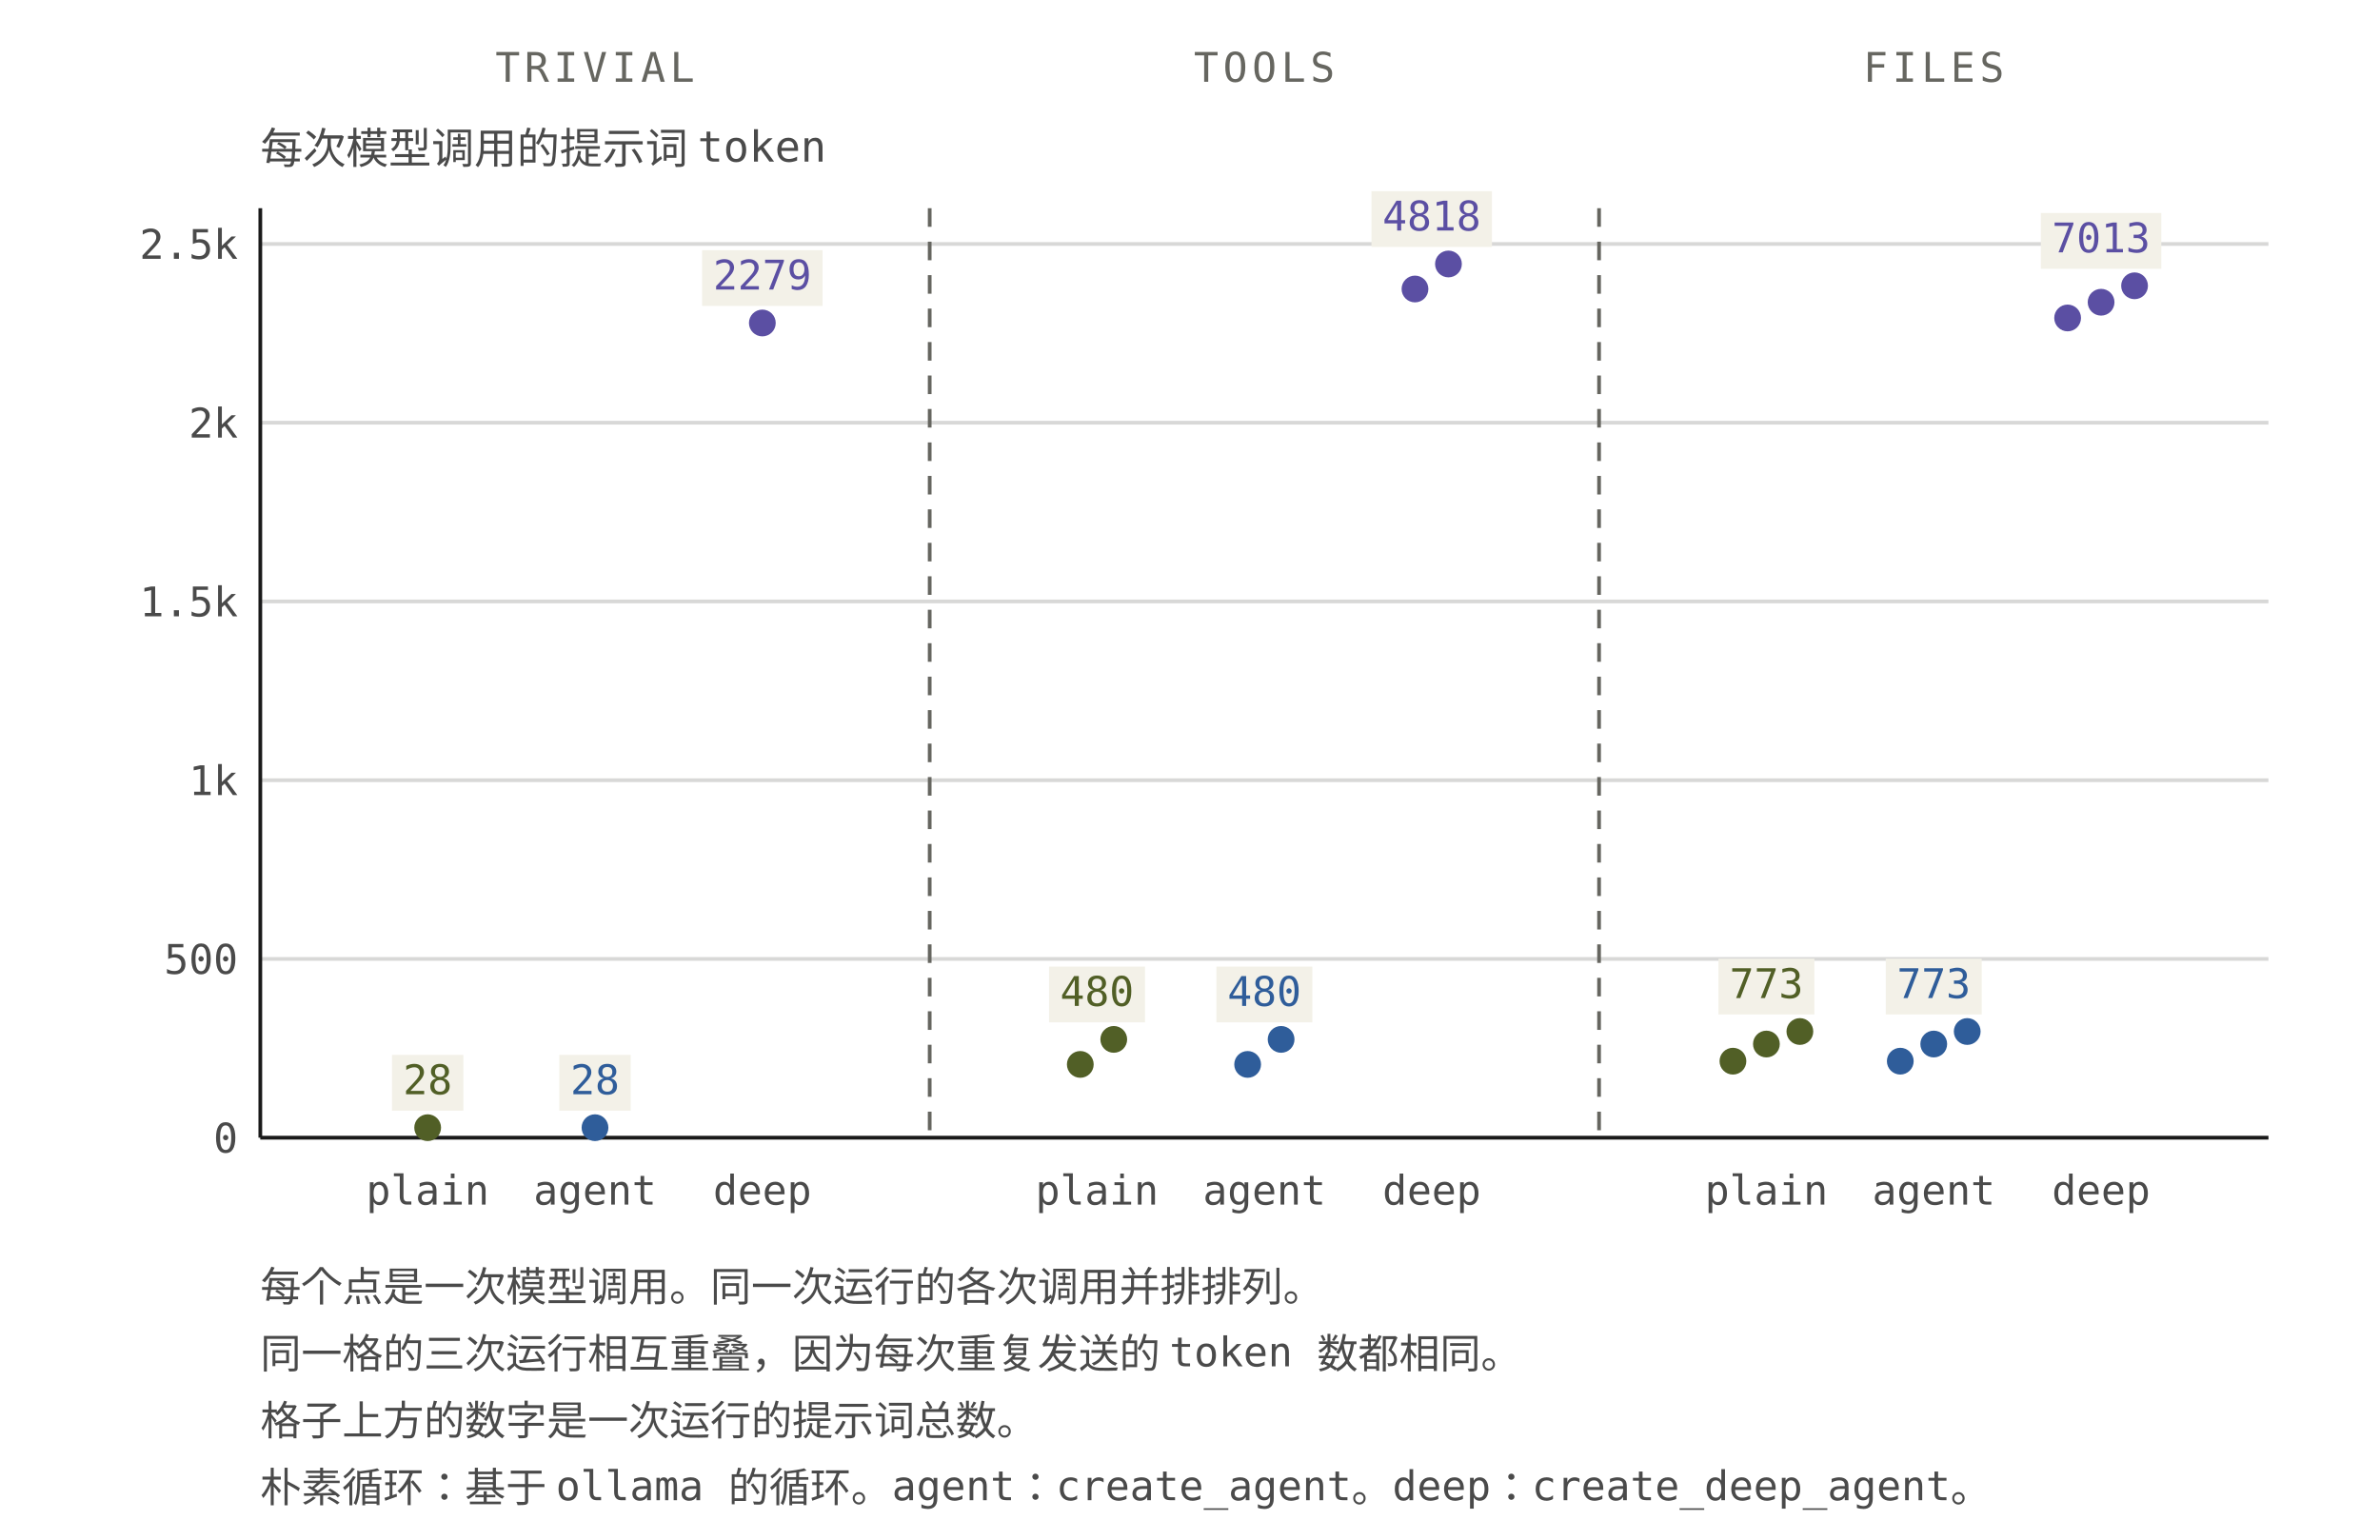
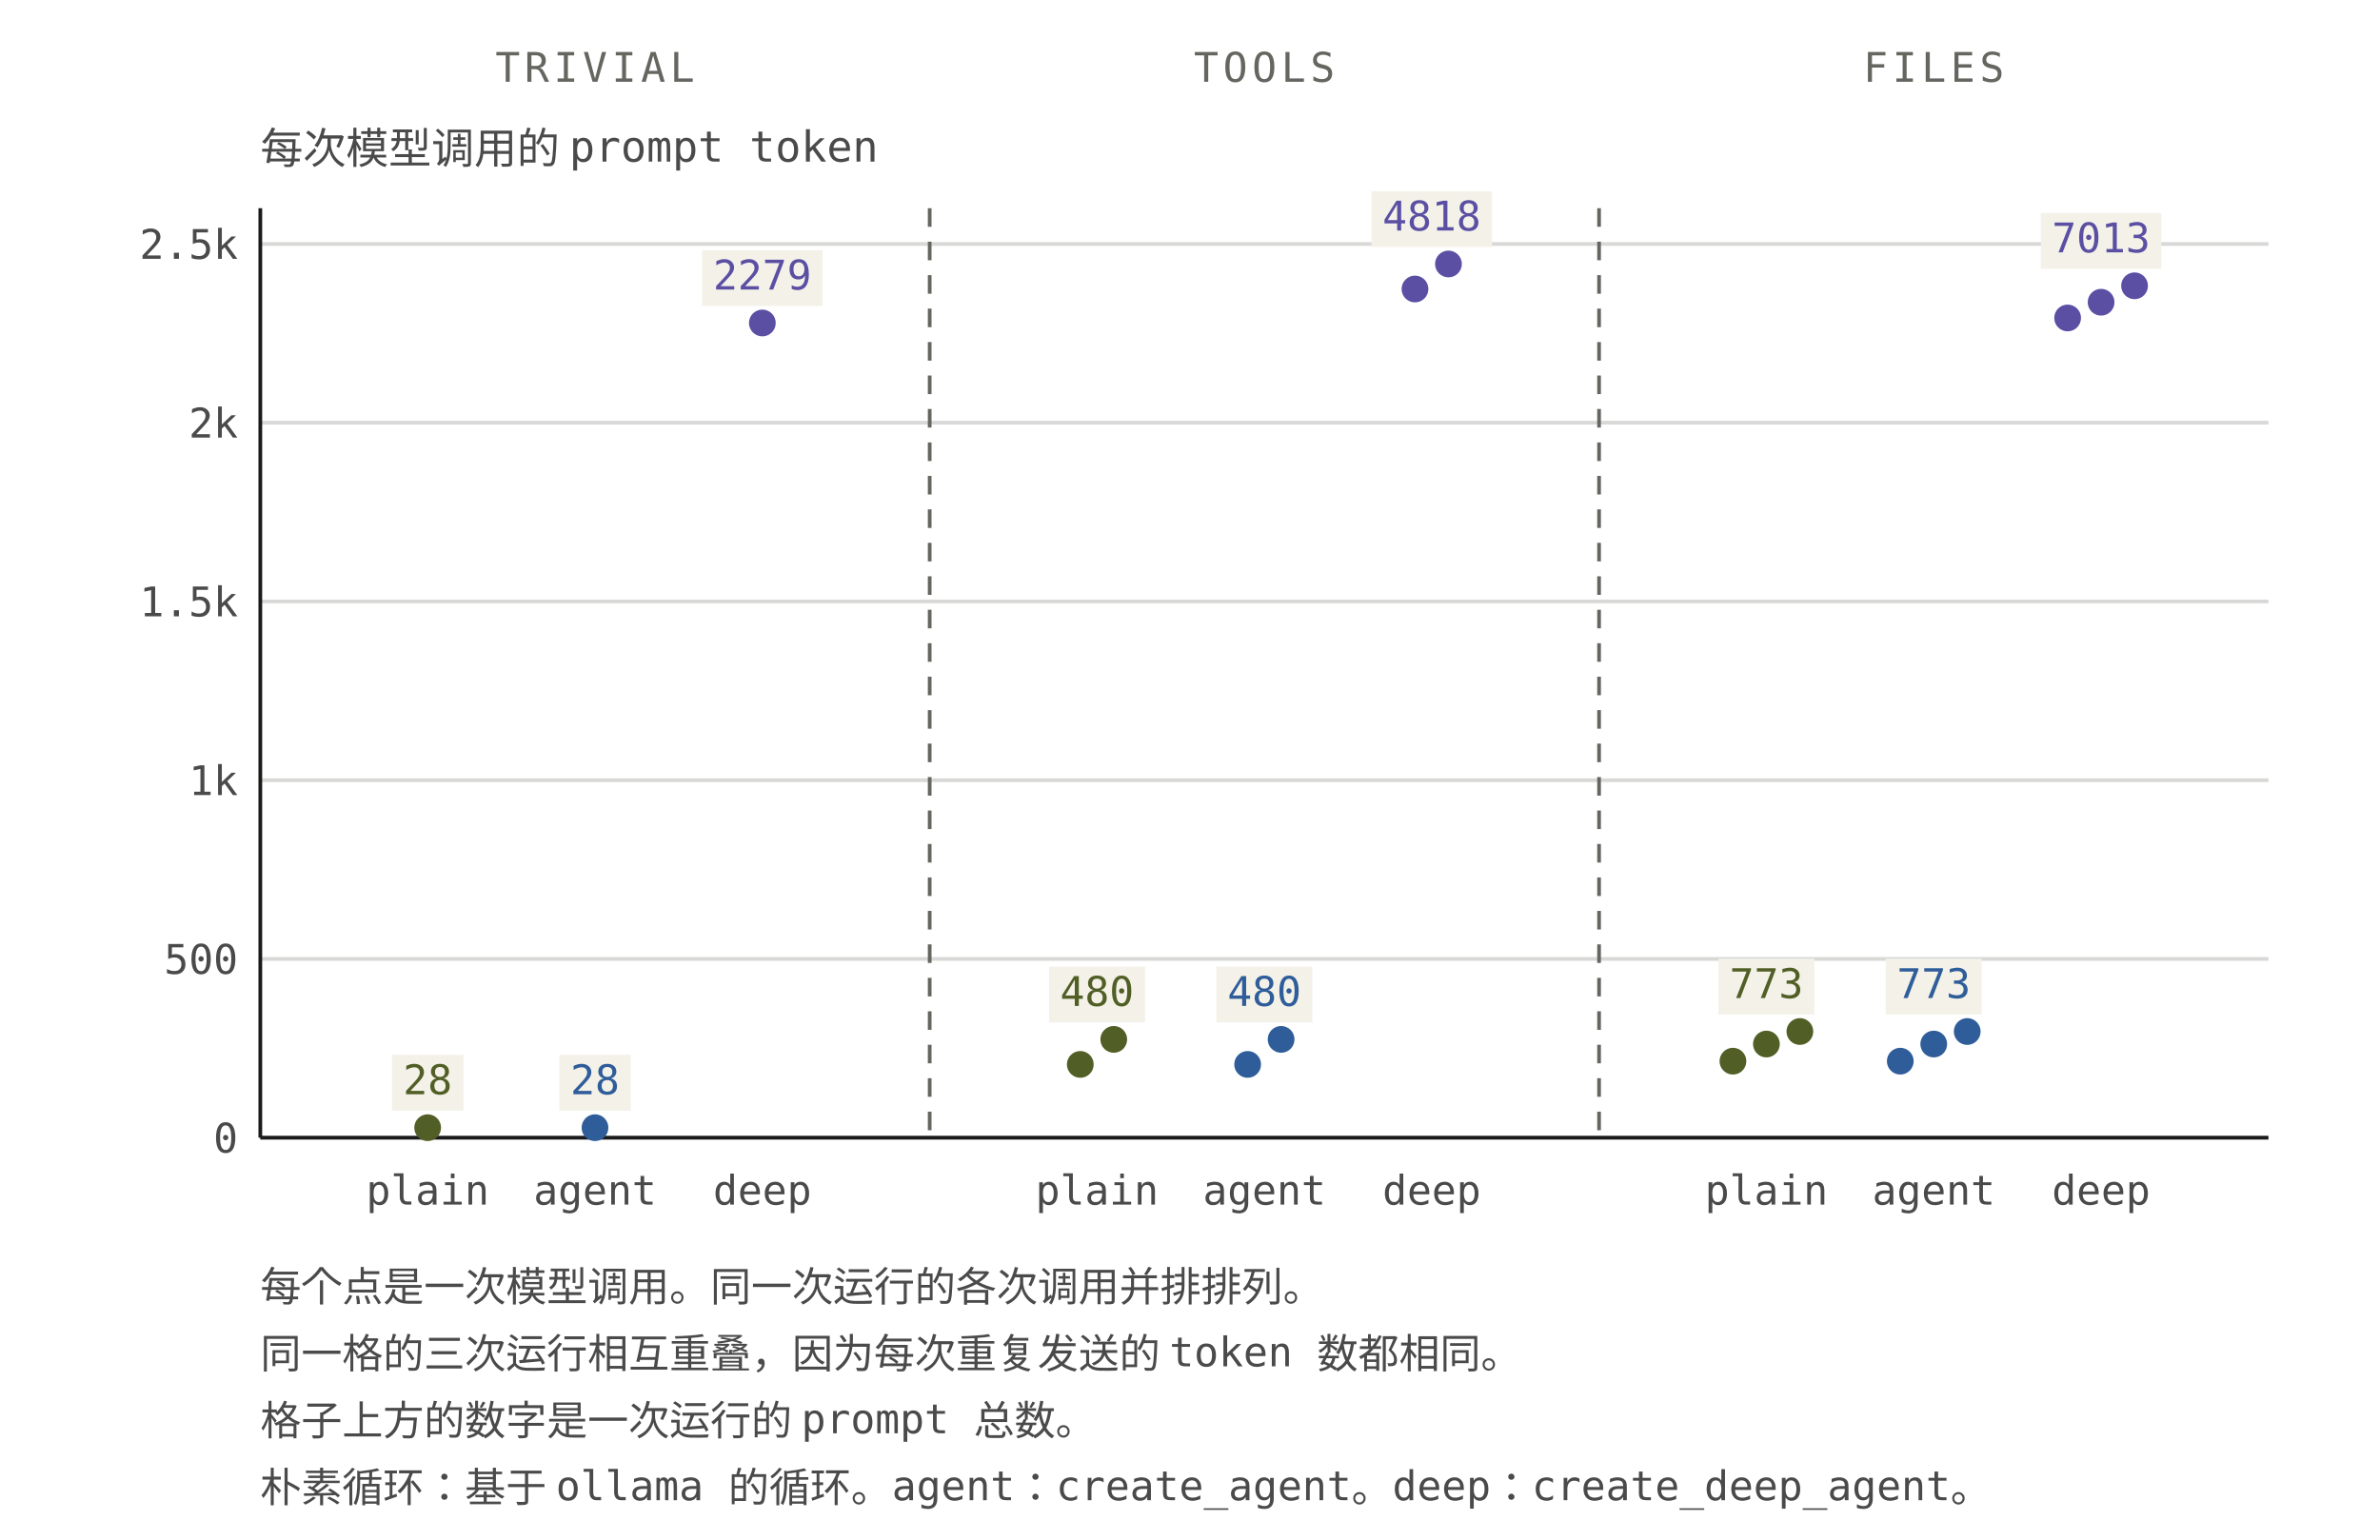
<svg xmlns="http://www.w3.org/2000/svg" viewBox="0 0 640 414" role="img" aria-labelledby="fig-7-4-title fig-7-4-desc" font-family="JetBrains Mono, ui-monospace, monospace">
  <line x1="70" y1="306" x2="610" y2="306" stroke="var(--m-ink-mute, #666660)" stroke-width="1" stroke-opacity="0.25" />
  <text x="64" y="310" font-size="11" text-anchor="end" fill="var(--m-ink-soft, #4a4a4a)">0</text>
  <line x1="70" y1="257.92" x2="610" y2="257.92" stroke="var(--m-ink-mute, #666660)" stroke-width="1" stroke-opacity="0.25" />
  <text x="64" y="261.92" font-size="11" text-anchor="end" fill="var(--m-ink-soft, #4a4a4a)">500</text>
  <line x1="70" y1="209.85" x2="610" y2="209.85" stroke="var(--m-ink-mute, #666660)" stroke-width="1" stroke-opacity="0.25" />
  <text x="64" y="213.85" font-size="11" text-anchor="end" fill="var(--m-ink-soft, #4a4a4a)">1k</text>
  <line x1="70" y1="161.77" x2="610" y2="161.77" stroke="var(--m-ink-mute, #666660)" stroke-width="1" stroke-opacity="0.25" />
  <text x="64" y="165.77" font-size="11" text-anchor="end" fill="var(--m-ink-soft, #4a4a4a)">1.5k</text>
  <line x1="70" y1="113.69" x2="610" y2="113.69" stroke="var(--m-ink-mute, #666660)" stroke-width="1" stroke-opacity="0.25" />
  <text x="64" y="117.69" font-size="11" text-anchor="end" fill="var(--m-ink-soft, #4a4a4a)">2k</text>
  <line x1="70" y1="65.62" x2="610" y2="65.62" stroke="var(--m-ink-mute, #666660)" stroke-width="1" stroke-opacity="0.25" />
  <text x="64" y="69.62" font-size="11" text-anchor="end" fill="var(--m-ink-soft, #4a4a4a)">2.5k</text>
  <line x1="70" y1="306" x2="610" y2="306" stroke="var(--m-ink, #1a1a1a)" stroke-width="1" />
  <line x1="70" y1="56" x2="70" y2="306" stroke="var(--m-ink, #1a1a1a)" stroke-width="1" />
-   <text x="70" y="44" font-size="11.5" class="m-serif" fill="var(--m-ink-soft, #4a4a4a)">每次模型调用的提示词 token</text>
+   <text x="70" y="44" font-size="11.5" class="m-serif" fill="var(--m-ink-soft, #4a4a4a)">每次模型调用的 prompt token</text>
  <text x="160" y="22" font-size="11" text-anchor="middle" letter-spacing="1.2" fill="var(--m-ink-mute, #666660)">TRIVIAL</text>
  <circle cx="115" cy="303.31" r="2.4" fill="var(--m-olive-ink, #515f26)" />
  <circle cx="115" cy="303.31" r="3" fill="var(--m-olive-ink, #515f26)" />
  <circle cx="115" cy="303.31" r="3.6" fill="var(--m-olive-ink, #515f26)" />
  <rect class="m-knock" x="105.4" y="283.73" width="19.2" height="15" fill="var(--m-panel, #f3f1e8)" />
  <text x="115" y="294.31" font-size="11" text-anchor="middle" fill="var(--m-olive-ink, #515f26)">28</text>
  <text x="115" y="324" font-size="11" text-anchor="middle" fill="var(--m-ink-soft, #4a4a4a)">plain</text>
  <circle cx="160" cy="303.31" r="2.4" fill="var(--m-blue-ink, #2f5d9a)" />
  <circle cx="160" cy="303.31" r="3" fill="var(--m-blue-ink, #2f5d9a)" />
  <circle cx="160" cy="303.31" r="3.6" fill="var(--m-blue-ink, #2f5d9a)" />
  <rect class="m-knock" x="150.4" y="283.73" width="19.2" height="15" fill="var(--m-panel, #f3f1e8)" />
  <text x="160" y="294.31" font-size="11" text-anchor="middle" fill="var(--m-blue-ink, #2f5d9a)">28</text>
  <text x="160" y="324" font-size="11" text-anchor="middle" fill="var(--m-ink-soft, #4a4a4a)">agent</text>
  <circle cx="205" cy="86.87" r="2.4" fill="var(--m-violet-ink, #5b4fa3)" />
  <circle cx="205" cy="86.87" r="3" fill="var(--m-violet-ink, #5b4fa3)" />
  <circle cx="205" cy="86.87" r="3.6" fill="var(--m-violet-ink, #5b4fa3)" />
  <rect class="m-knock" x="188.8" y="67.29" width="32.4" height="15" fill="var(--m-panel, #f3f1e8)" />
  <text x="205" y="77.87" font-size="11" text-anchor="middle" fill="var(--m-violet-ink, #5b4fa3)">2279</text>
  <text x="205" y="324" font-size="11" text-anchor="middle" fill="var(--m-ink-soft, #4a4a4a)">deep</text>
  <text x="340" y="22" font-size="11" text-anchor="middle" letter-spacing="1.2" fill="var(--m-ink-mute, #666660)">TOOLS</text>
  <line x1="250" y1="56" x2="250" y2="306" stroke="var(--m-ink-mute, #666660)" stroke-width="1" stroke-dasharray="5 4" />
  <circle cx="290.5" cy="286.29" r="2.4" fill="var(--m-olive-ink, #515f26)" />
  <circle cx="299.5" cy="279.56" r="2.4" fill="var(--m-olive-ink, #515f26)" />
  <circle cx="290.5" cy="286.29" r="3" fill="var(--m-olive-ink, #515f26)" />
  <circle cx="299.5" cy="279.56" r="3" fill="var(--m-olive-ink, #515f26)" />
  <circle cx="290.5" cy="286.29" r="3.6" fill="var(--m-olive-ink, #515f26)" />
  <circle cx="299.5" cy="279.56" r="3.6" fill="var(--m-olive-ink, #515f26)" />
  <rect class="m-knock" x="282.1" y="259.98" width="25.8" height="15" fill="var(--m-panel, #f3f1e8)" />
  <text x="295" y="270.56" font-size="11" text-anchor="middle" fill="var(--m-olive-ink, #515f26)">480</text>
  <text x="295" y="324" font-size="11" text-anchor="middle" fill="var(--m-ink-soft, #4a4a4a)">plain</text>
  <circle cx="335.5" cy="286.29" r="2.4" fill="var(--m-blue-ink, #2f5d9a)" />
  <circle cx="344.5" cy="279.56" r="2.4" fill="var(--m-blue-ink, #2f5d9a)" />
  <circle cx="335.5" cy="286.29" r="3" fill="var(--m-blue-ink, #2f5d9a)" />
  <circle cx="344.5" cy="279.56" r="3" fill="var(--m-blue-ink, #2f5d9a)" />
  <circle cx="335.5" cy="286.29" r="3.6" fill="var(--m-blue-ink, #2f5d9a)" />
  <circle cx="344.5" cy="279.56" r="3.6" fill="var(--m-blue-ink, #2f5d9a)" />
  <rect class="m-knock" x="327.1" y="259.98" width="25.8" height="15" fill="var(--m-panel, #f3f1e8)" />
  <text x="340" y="270.56" font-size="11" text-anchor="middle" fill="var(--m-blue-ink, #2f5d9a)">480</text>
  <text x="340" y="324" font-size="11" text-anchor="middle" fill="var(--m-ink-soft, #4a4a4a)">agent</text>
  <circle cx="380.5" cy="77.73" r="2.4" fill="var(--m-violet-ink, #5b4fa3)" />
  <circle cx="389.5" cy="71" r="2.4" fill="var(--m-violet-ink, #5b4fa3)" />
  <circle cx="380.5" cy="77.73" r="3" fill="var(--m-violet-ink, #5b4fa3)" />
  <circle cx="389.5" cy="71" r="3" fill="var(--m-violet-ink, #5b4fa3)" />
  <circle cx="380.5" cy="77.73" r="3.6" fill="var(--m-violet-ink, #5b4fa3)" />
  <circle cx="389.5" cy="71" r="3.6" fill="var(--m-violet-ink, #5b4fa3)" />
  <rect class="m-knock" x="368.8" y="51.42" width="32.4" height="15" fill="var(--m-panel, #f3f1e8)" />
  <text x="385" y="62" font-size="11" text-anchor="middle" fill="var(--m-violet-ink, #5b4fa3)">4818</text>
  <text x="385" y="324" font-size="11" text-anchor="middle" fill="var(--m-ink-soft, #4a4a4a)">deep</text>
  <text x="520" y="22" font-size="11" text-anchor="middle" letter-spacing="1.2" fill="var(--m-ink-mute, #666660)">FILES</text>
  <line x1="430" y1="56" x2="430" y2="306" stroke="var(--m-ink-mute, #666660)" stroke-width="1" stroke-dasharray="5 4" />
  <circle cx="466" cy="285.42" r="2.4" fill="var(--m-olive-ink, #515f26)" />
  <circle cx="475" cy="280.81" r="2.4" fill="var(--m-olive-ink, #515f26)" />
  <circle cx="484" cy="277.44" r="2.4" fill="var(--m-olive-ink, #515f26)" />
  <circle cx="466" cy="285.42" r="3" fill="var(--m-olive-ink, #515f26)" />
  <circle cx="475" cy="280.81" r="3" fill="var(--m-olive-ink, #515f26)" />
  <circle cx="484" cy="277.44" r="3" fill="var(--m-olive-ink, #515f26)" />
  <circle cx="466" cy="285.42" r="3.6" fill="var(--m-olive-ink, #515f26)" />
  <circle cx="475" cy="280.81" r="3.6" fill="var(--m-olive-ink, #515f26)" />
  <circle cx="484" cy="277.44" r="3.6" fill="var(--m-olive-ink, #515f26)" />
  <rect class="m-knock" x="462.1" y="257.86" width="25.8" height="15" fill="var(--m-panel, #f3f1e8)" />
  <text x="475" y="268.44" font-size="11" text-anchor="middle" fill="var(--m-olive-ink, #515f26)">773</text>
  <text x="475" y="324" font-size="11" text-anchor="middle" fill="var(--m-ink-soft, #4a4a4a)">plain</text>
  <circle cx="511" cy="285.42" r="2.4" fill="var(--m-blue-ink, #2f5d9a)" />
  <circle cx="520" cy="280.81" r="2.4" fill="var(--m-blue-ink, #2f5d9a)" />
  <circle cx="529" cy="277.44" r="2.4" fill="var(--m-blue-ink, #2f5d9a)" />
  <circle cx="511" cy="285.42" r="3" fill="var(--m-blue-ink, #2f5d9a)" />
  <circle cx="520" cy="280.81" r="3" fill="var(--m-blue-ink, #2f5d9a)" />
  <circle cx="529" cy="277.44" r="3" fill="var(--m-blue-ink, #2f5d9a)" />
  <circle cx="511" cy="285.42" r="3.6" fill="var(--m-blue-ink, #2f5d9a)" />
  <circle cx="520" cy="280.81" r="3.6" fill="var(--m-blue-ink, #2f5d9a)" />
  <circle cx="529" cy="277.44" r="3.6" fill="var(--m-blue-ink, #2f5d9a)" />
  <rect class="m-knock" x="507.1" y="257.86" width="25.8" height="15" fill="var(--m-panel, #f3f1e8)" />
  <text x="520" y="268.44" font-size="11" text-anchor="middle" fill="var(--m-blue-ink, #2f5d9a)">773</text>
  <text x="520" y="324" font-size="11" text-anchor="middle" fill="var(--m-ink-soft, #4a4a4a)">agent</text>
  <circle cx="556" cy="85.52" r="2.4" fill="var(--m-violet-ink, #5b4fa3)" />
  <circle cx="565" cy="81.29" r="2.4" fill="var(--m-violet-ink, #5b4fa3)" />
  <circle cx="574" cy="76.87" r="2.4" fill="var(--m-violet-ink, #5b4fa3)" />
  <circle cx="556" cy="85.52" r="3" fill="var(--m-violet-ink, #5b4fa3)" />
  <circle cx="565" cy="81.29" r="3" fill="var(--m-violet-ink, #5b4fa3)" />
  <circle cx="574" cy="76.87" r="3" fill="var(--m-violet-ink, #5b4fa3)" />
  <circle cx="556" cy="85.52" r="3.6" fill="var(--m-violet-ink, #5b4fa3)" />
  <circle cx="565" cy="81.29" r="3.6" fill="var(--m-violet-ink, #5b4fa3)" />
  <circle cx="574" cy="76.87" r="3.6" fill="var(--m-violet-ink, #5b4fa3)" />
  <rect class="m-knock" x="548.8" y="57.29" width="32.4" height="15" fill="var(--m-panel, #f3f1e8)" />
  <text x="565" y="67.87" font-size="11" text-anchor="middle" fill="var(--m-violet-ink, #5b4fa3)">7013</text>
  <text x="565" y="324" font-size="11" text-anchor="middle" fill="var(--m-ink-soft, #4a4a4a)">deep</text>
  <text x="70" y="350" font-size="11" class="m-serif" fill="var(--m-ink-soft, #4a4a4a)">每个点是一次模型调用。同一次运行的各次调用并排排列。</text>
  <text x="70" y="368" font-size="11" class="m-serif" fill="var(--m-ink-soft, #4a4a4a)">同一格的三次运行相互重叠，因为每次重复发送的 token 数都相同。</text>
-   <text x="70" y="386" font-size="11" class="m-serif" fill="var(--m-ink-soft, #4a4a4a)">格子上方的数字是一次运行的提示词总数。</text>
+   <text x="70" y="386" font-size="11" class="m-serif" fill="var(--m-ink-soft, #4a4a4a)">格子上方的数字是一次运行的 prompt 总数。</text>
  <text x="70" y="404" font-size="11" class="m-serif" fill="var(--m-ink-soft, #4a4a4a)">朴素循环：基于 ollama 的循环。agent：create_agent。deep：create_deep_agent。</text>
</svg>
